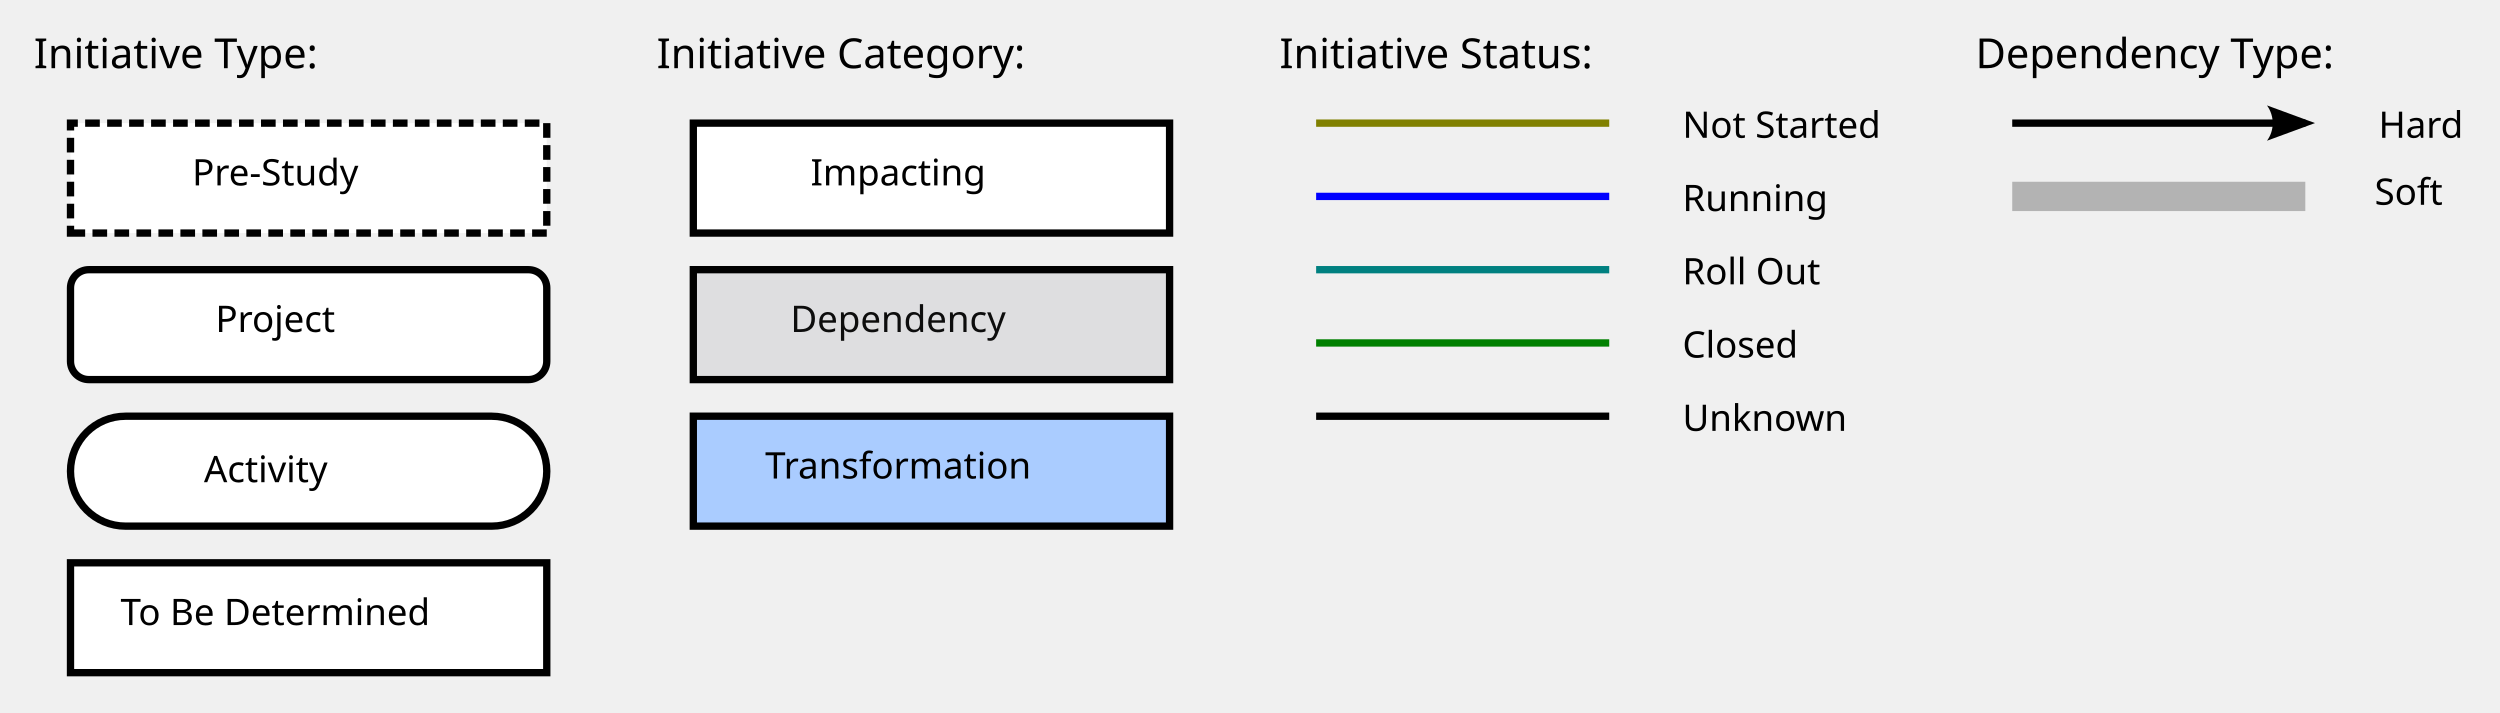
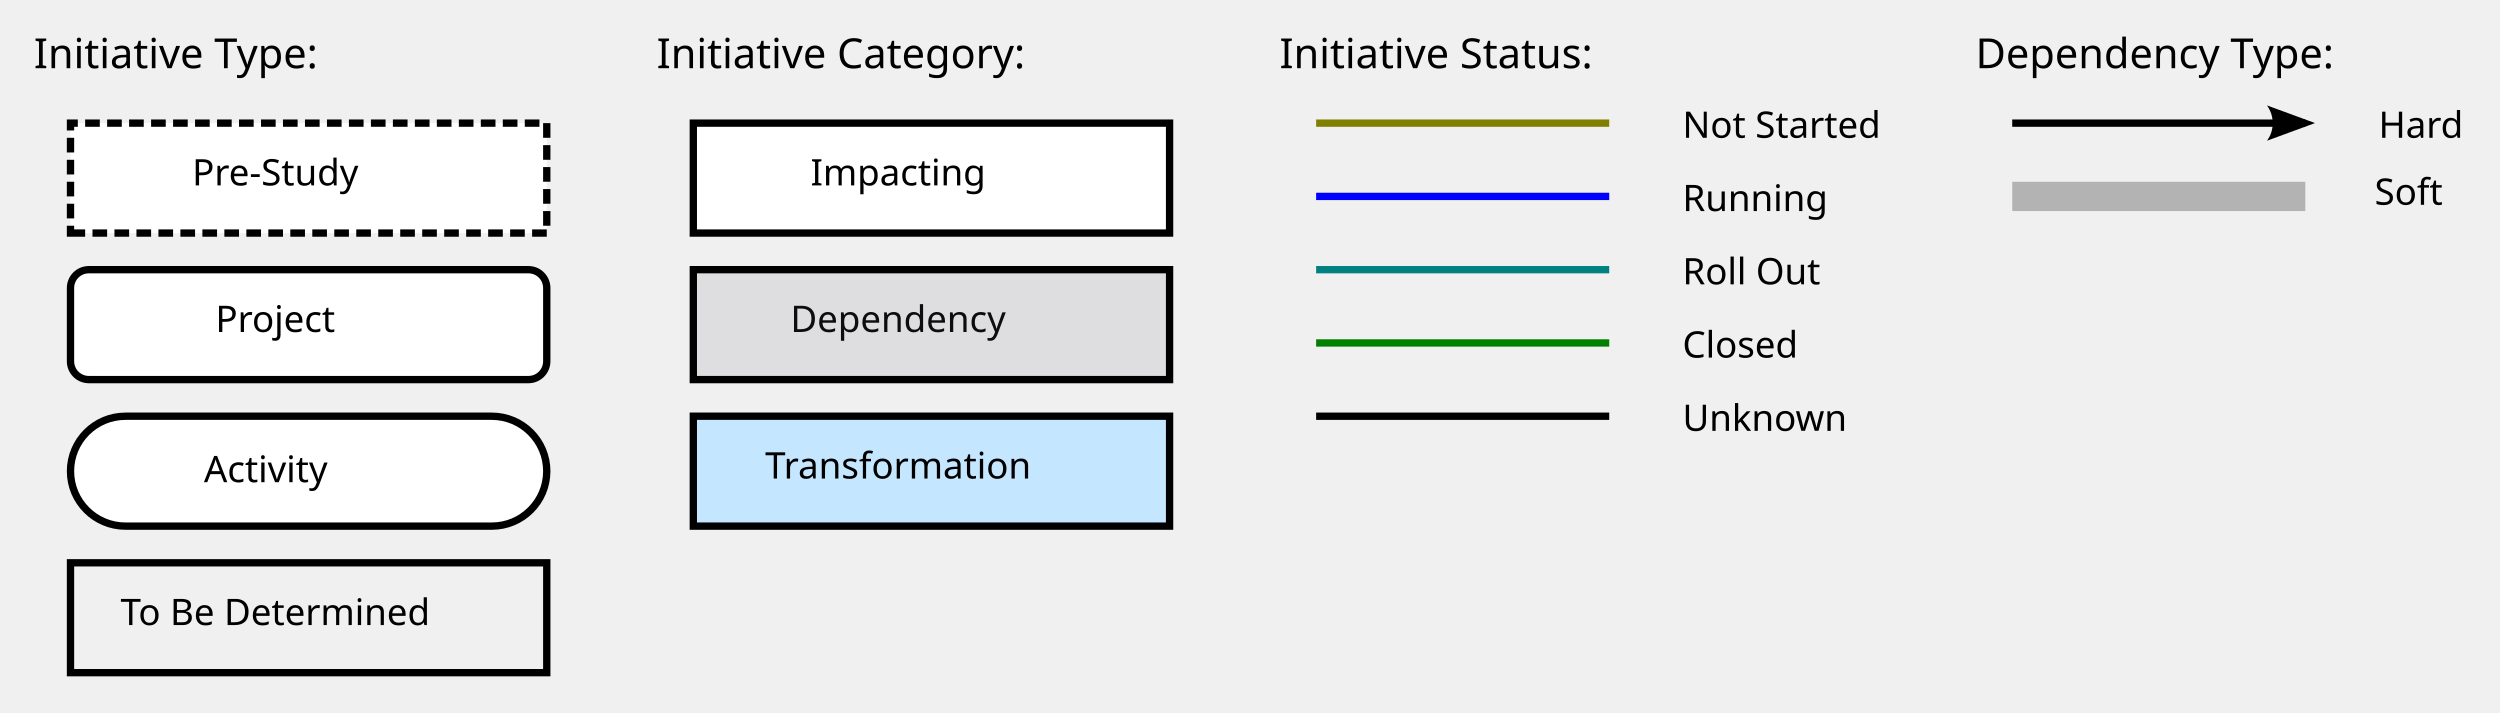
<svg xmlns="http://www.w3.org/2000/svg" width="682.382" height="194.611" id="svg3556" version="1.1">
  <defs id="defs3558">
    <marker id="Arrow2Mend" orient="auto" refX="0" refY="0" style="overflow:visible">
      <path d="M 8.719,4.034 -2.207,0.016 8.719,-4.002 c -1.745,2.372 -1.735,5.617 -6e-7,8.035 z" id="path4983" style="font-size:12px;fill-rule:evenodd;stroke-width:0.625;stroke-linejoin:round" transform="scale(-0.6,-0.6)" />
    </marker>
  </defs>
  <g id="layer1" transform="translate(-0.758138,-8.751506)">
    <text xml:space="preserve" y="27.362" x="10" style="font-size:11.333px;font-style:normal;font-variant:normal;font-weight:normal;font-stretch:normal;text-align:start;line-height:125%;letter-spacing:0px;word-spacing:0px;writing-mode:lr-tb;text-anchor:start;fill:#000000;fill-opacity:1;stroke:none;font-family:Verdana;-inkscape-font-specification:Verdana" id="text7258">
      <tspan y="27.362" x="10" id="tspan7260">Initiative Type:</tspan>
    </text>
    <text xml:space="preserve" y="27.362" x="540" style="font-size:11.333px;font-style:normal;font-variant:normal;font-weight:normal;font-stretch:normal;text-align:start;line-height:125%;letter-spacing:0px;word-spacing:0px;writing-mode:lr-tb;text-anchor:start;fill:#000000;fill-opacity:1;stroke:none;font-family:Verdana;-inkscape-font-specification:Verdana" id="text7258-7">
      <tspan y="27.362" x="540" id="tspan7260-2">Dependency Type:</tspan>
    </text>
    <g id="g3712">
      <rect height="30" id="rect3501-2-8-2-1" rx="15" ry="15" style="color:#000000;fill:#ffffff;stroke:#000000;stroke-width:2;stroke-miterlimit:4;stroke-dasharray:none;marker:none;visibility:visible;display:inline;overflow:visible;enable-background:accumulate" width="130" x="20" y="122.362" />
      <g id="g4637-7" transform="translate(-518.6012,-592.4171)">
        <text id="text3420-0" style="font-size:10px;font-style:normal;font-variant:normal;font-weight:normal;font-stretch:normal;text-align:center;line-height:125%;writing-mode:lr-tb;text-anchor:middle;fill:#000000;font-family:Verdana;-inkscape-font-specification:Verdana" x="603.601" y="732.779" xml:space="preserve">
          <tspan id="19e40840-a704-11e4-92e6-0026b9c0c021" x="603.601" y="732.779">Activity</tspan>
        </text>
      </g>
    </g>
    <g transform="translate(-518.6012,-192.417)" id="g4581-1-38">
      <rect y="274.779" x="538.601" width="130" style="color:#000000;fill:#ffffff;stroke:#000000;stroke-width:2;stroke-miterlimit:4;stroke-dasharray:none;marker:none;visibility:visible;display:inline;overflow:visible;enable-background:accumulate" ry="5" rx="5" id="rect3501-2-8-2" height="30" />
      <text xml:space="preserve" y="291.779" x="603.601" style="font-size:10px;font-style:normal;font-variant:normal;font-weight:normal;font-stretch:normal;text-align:center;line-height:125%;writing-mode:lr-tb;text-anchor:middle;fill:#000000;font-family:Verdana;-inkscape-font-specification:Verdana" id="text3040-3-5">
        <tspan y="291.779" x="603.601" id="19e40841-a704-11e4-88b7-0026b9c0c021">Project</tspan>
      </text>
    </g>
    <g transform="translate(-108.6012,-567.4171)" id="g4577-7-2">
      <path style="fill:#ffffff;stroke:#000000;stroke-width:2;stroke-linecap:butt;stroke-linejoin:miter;stroke-miterlimit:4;stroke-opacity:1;stroke-dasharray:4, 2;stroke-dashoffset:0" id="path4380-6-1-34-1-8-0" d="m 128.601,639.779 130,0 c 0,-6.667 0,-23.333 0,-30 l -130,0 c 0,6.667 0,23.333 0,30 z" />
      <text xml:space="preserve" y="626.779" x="193.601" style="font-size:10px;font-style:normal;font-variant:normal;font-weight:normal;font-stretch:normal;text-align:center;line-height:125%;writing-mode:lr-tb;text-anchor:middle;fill:#000000;font-family:Verdana;-inkscape-font-specification:Verdana" id="text3440-8-3">
        <tspan y="626.779" x="193.601" id="19e40842-a704-11e4-9d54-0026b9c0c021">Pre-Study</tspan>
      </text>
    </g>
    <path style="fill:none;stroke:#000000;stroke-width:2;stroke-linecap:butt;stroke-linejoin:miter;stroke-miterlimit:4;stroke-opacity:1;stroke-dasharray:none;marker-end:url(#Arrow2Mend)" id="path4951-32" d="m 550,42.362 80,0" />
    <path style="fill:none;stroke:#b3b3b3;stroke-width:8;stroke-linecap:butt;stroke-linejoin:miter;stroke-miterlimit:4;stroke-opacity:1;stroke-dasharray:none;stroke-dashoffset:0;marker-end:none" id="path4951-35" d="m 550,62.362 80,0" />
    <text xml:space="preserve" y="46.362" x="650" style="font-size:10px;font-style:normal;font-variant:normal;font-weight:normal;font-stretch:normal;text-align:start;line-height:125%;letter-spacing:0px;word-spacing:0px;writing-mode:lr-tb;text-anchor:start;fill:#000000;fill-opacity:1;stroke:none;font-family:Verdana;-inkscape-font-specification:Verdana" id="text7318">
      <tspan y="46.362" x="650" id="tspan7320">Hard</tspan>
    </text>
    <text xml:space="preserve" y="64.643" x="648.909" style="font-size:10px;font-style:normal;font-variant:normal;font-weight:normal;font-stretch:normal;text-align:start;line-height:125%;letter-spacing:0px;word-spacing:0px;writing-mode:lr-tb;text-anchor:start;fill:#000000;fill-opacity:1;stroke:none;font-family:Verdana;-inkscape-font-specification:Verdana" id="text7318-1">
      <tspan y="64.643" x="648.909" id="tspan7320-2">Soft</tspan>
    </text>
    <path style="fill:none;stroke:#808000;stroke-width:2;stroke-linecap:butt;stroke-linejoin:miter;stroke-miterlimit:4;stroke-opacity:1;stroke-dasharray:none;marker-end:none" id="path4951-32-0" d="m 360,42.362 80,0" />
    <text xml:space="preserve" y="46.362" x="460" style="font-size:10px;font-style:normal;font-variant:normal;font-weight:normal;font-stretch:normal;text-align:start;line-height:125%;letter-spacing:0px;word-spacing:0px;writing-mode:lr-tb;text-anchor:start;fill:#000000;fill-opacity:1;stroke:none;font-family:Verdana;-inkscape-font-specification:Verdana" id="text7318-3">
      <tspan y="46.362" x="460" id="tspan7320-4">Not Started</tspan>
    </text>
    <text xml:space="preserve" y="27.362" x="350" style="font-size:11.333px;font-style:normal;font-variant:normal;font-weight:normal;font-stretch:normal;text-align:start;line-height:125%;letter-spacing:0px;word-spacing:0px;writing-mode:lr-tb;text-anchor:start;fill:#000000;fill-opacity:1;stroke:none;font-family:Verdana;-inkscape-font-specification:Verdana" id="text7258-0">
      <tspan y="27.362" x="350" id="tspan7260-0">Initiative Status:</tspan>
    </text>
    <path style="fill:none;stroke:#0000ff;stroke-width:2;stroke-linecap:butt;stroke-linejoin:miter;stroke-miterlimit:4;stroke-opacity:1;stroke-dasharray:none;marker-end:none" id="path4951-32-0-5" d="m 360,62.362 80,0" />
    <text xml:space="preserve" y="66.362" x="460" style="font-size:10px;font-style:normal;font-variant:normal;font-weight:normal;font-stretch:normal;text-align:start;line-height:125%;letter-spacing:0px;word-spacing:0px;writing-mode:lr-tb;text-anchor:start;fill:#000000;fill-opacity:1;stroke:none;font-family:Verdana;-inkscape-font-specification:Verdana" id="text7318-3-3">
      <tspan y="66.362" x="460" id="tspan7320-4-1">Running</tspan>
    </text>
    <path style="fill:none;stroke:#008080;stroke-width:2;stroke-linecap:butt;stroke-linejoin:miter;stroke-miterlimit:4;stroke-opacity:1;stroke-dasharray:none;marker-end:none" id="path4951-32-0-0" d="m 360,82.362 80,0" />
    <text xml:space="preserve" y="86.362" x="460" style="font-size:10px;font-style:normal;font-variant:normal;font-weight:normal;font-stretch:normal;text-align:start;line-height:125%;letter-spacing:0px;word-spacing:0px;writing-mode:lr-tb;text-anchor:start;fill:#000000;fill-opacity:1;stroke:none;font-family:Verdana;-inkscape-font-specification:Verdana" id="text7318-3-6">
      <tspan y="86.362" x="460" id="tspan7320-4-7">Roll Out</tspan>
    </text>
    <path style="fill:none;stroke:#008000;stroke-width:2;stroke-linecap:butt;stroke-linejoin:miter;stroke-miterlimit:4;stroke-opacity:1;stroke-dasharray:none;marker-end:none" id="path4951-32-0-50" d="m 360,102.362 80,0" />
    <text xml:space="preserve" y="106.362" x="460" style="font-size:10px;font-style:normal;font-variant:normal;font-weight:normal;font-stretch:normal;text-align:start;line-height:125%;letter-spacing:0px;word-spacing:0px;writing-mode:lr-tb;text-anchor:start;fill:#000000;fill-opacity:1;stroke:none;font-family:Verdana;-inkscape-font-specification:Verdana" id="text7318-3-0">
      <tspan y="106.362" x="460" id="tspan7320-4-4">Closed</tspan>
    </text>
    <path style="fill:none;stroke:#000000;stroke-width:2;stroke-linecap:butt;stroke-linejoin:miter;stroke-miterlimit:4;stroke-opacity:1;stroke-dasharray:none;marker-end:none" id="path4951-32-0-54" d="m 360,122.362 80,0" />
    <text xml:space="preserve" y="126.362" x="460" style="font-size:10px;font-style:normal;font-variant:normal;font-weight:normal;font-stretch:normal;text-align:start;line-height:125%;letter-spacing:0px;word-spacing:0px;writing-mode:lr-tb;text-anchor:start;fill:#000000;fill-opacity:1;stroke:none;font-family:Verdana;-inkscape-font-specification:Verdana" id="text7318-3-9">
      <tspan y="126.362" x="460" id="tspan7320-4-5">Unknown</tspan>
    </text>
    <text xml:space="preserve" y="27.362" x="180" style="font-size:11.333px;font-style:normal;font-variant:normal;font-weight:normal;font-stretch:normal;text-align:start;line-height:125%;letter-spacing:0px;word-spacing:0px;writing-mode:lr-tb;text-anchor:start;fill:#000000;fill-opacity:1;stroke:none;font-family:Verdana;-inkscape-font-specification:Verdana" id="text7258-74">
      <tspan y="27.362" x="180" id="tspan7260-09">Initiative Category:</tspan>
    </text>
    <g transform="translate(61.3988,-567.4171)" id="g4577-7-2-4">
      <path style="fill:#ffffff;stroke:#000000;stroke-width:2;stroke-linecap:butt;stroke-linejoin:miter;stroke-miterlimit:4;stroke-opacity:1;stroke-dasharray:none;stroke-dashoffset:0" id="path4380-6-1-34-1-8-0-8" d="m 128.601,639.779 130,0 c 0,-6.667 0,-23.333 0,-30 l -130,0 c 0,6.667 0,23.333 0,30 z" />
      <text xml:space="preserve" y="626.779" x="193.601" style="font-size:10px;font-style:normal;font-variant:normal;font-weight:normal;font-stretch:normal;text-align:center;line-height:125%;writing-mode:lr-tb;text-anchor:middle;fill:#000000;font-family:Verdana;-inkscape-font-specification:Verdana" id="text3440-8-3-8">
        <tspan y="626.779" x="193.601" id="19e40842-a704-11e4-9d54-0026b9c0c021-2">Impacting</tspan>
      </text>
    </g>
    <g transform="translate(61.3988,-527.4171)" id="g4577-7-2-4-4" style="fill:#eeeeef;fill-opacity:0.941">
      <path style="fill:#dddddf;fill-opacity:0.941;stroke:#000000;stroke-width:2;stroke-linecap:butt;stroke-linejoin:miter;stroke-miterlimit:4;stroke-opacity:1;stroke-dasharray:none;stroke-dashoffset:0" id="path4380-6-1-34-1-8-0-8-5" d="m 128.601,639.779 130,0 c 0,-6.667 0,-23.333 0,-30 l -130,0 c 0,6.667 0,23.333 0,30 z" />
      <text xml:space="preserve" y="626.779" x="193.601" style="font-size:10px;font-style:normal;font-variant:normal;font-weight:normal;font-stretch:normal;text-align:center;line-height:125%;writing-mode:lr-tb;text-anchor:middle;fill:#000000;fill-opacity:0.941;font-family:Verdana;-inkscape-font-specification:Verdana" id="text3440-8-3-8-5">
        <tspan y="626.779" x="193.601" id="19e40842-a704-11e4-9d54-0026b9c0c021-2-1">Dependency</tspan>
      </text>
    </g>
    <g transform="translate(61.3988,-487.4171)" id="g4577-7-2-4-7">
-       <path style="fill:#aaccff;fill-opacity:1;stroke:#000000;stroke-width:2;stroke-linecap:butt;stroke-linejoin:miter;stroke-miterlimit:4;stroke-opacity:1;stroke-dasharray:none;stroke-dashoffset:0" id="path4380-6-1-34-1-8-0-8-1" d="m 128.601,639.779 130,0 c 0,-6.667 0,-23.333 0,-30 l -130,0 c 0,6.667 0,23.333 0,30 z" />
+       <path style="fill:#c5e6ff;fill-opacity:1;stroke:#000000;stroke-width:2;stroke-linecap:butt;stroke-linejoin:miter;stroke-miterlimit:4;stroke-opacity:1;stroke-dasharray:none;stroke-dashoffset:0" id="path4380-6-1-34-1-8-0-8-1" d="m 128.601,639.779 130,0 c 0,-6.667 0,-23.333 0,-30 l -130,0 c 0,6.667 0,23.333 0,30 z" />
      <text xml:space="preserve" y="626.779" x="193.601" style="font-size:10px;font-style:normal;font-variant:normal;font-weight:normal;font-stretch:normal;text-align:center;line-height:125%;writing-mode:lr-tb;text-anchor:middle;fill:#000000;font-family:Verdana;-inkscape-font-specification:Verdana" id="text3440-8-3-8-1">
        <tspan y="626.779" x="193.601" id="19e40842-a704-11e4-9d54-0026b9c0c021-2-5">Transformation</tspan>
      </text>
+       <rect style="fill:#0063ad;fill-opacity:0.941;stroke:none;stroke-width:2;stroke-miterlimit:4;stroke-dasharray:none;stroke-dashoffset:0" id="rect3817" width="30" height="30" x="84.242" y="213.611" transform="translate(-60.64066,496.1686)" rx="0" ry="0" />
+       <text xml:space="preserve" style="font-size:10px;font-style:normal;font-variant:normal;font-weight:normal;font-stretch:normal;text-align:center;line-height:125%;letter-spacing:0px;word-spacing:0px;writing-mode:lr-tb;text-anchor:middle;fill:#000000;fill-opacity:1;stroke:none;font-family:Sans;-inkscape-font-specification:Sans" x="38.601" y="749.779" id="text3819">
+         <tspan id="tspan3821" x="38.601" y="749.779">0,99,173</tspan>
+       </text>
+       <rect style="fill:#128ce2;fill-opacity:0.941;stroke:none" id="rect3817-1" width="30" height="30" x="83.601" y="709.779" rx="0" ry="0" />
+       <text xml:space="preserve" style="font-size:10px;font-style:normal;font-variant:normal;font-weight:normal;font-stretch:normal;text-align:center;line-height:125%;letter-spacing:0px;word-spacing:0px;writing-mode:lr-tb;text-anchor:middle;fill:#000000;fill-opacity:1;stroke:none;font-family:Sans;-inkscape-font-specification:Sans" x="98.601" y="749.779" id="text3819-7">
+         <tspan id="tspan3821-4" x="98.601" y="749.779">18,140,226</tspan>
+       </text>
+       <rect style="fill:#c5e6ff;fill-opacity:0.941;stroke:none" id="rect3817-0" width="30" height="30" x="143.601" y="709.779" rx="0" ry="0" />
+       <text xml:space="preserve" style="font-size:10px;font-style:normal;font-variant:normal;font-weight:normal;font-stretch:normal;text-align:center;line-height:125%;letter-spacing:0px;word-spacing:0px;writing-mode:lr-tb;text-anchor:middle;fill:#000000;fill-opacity:1;stroke:none;font-family:Sans;-inkscape-font-specification:Sans" x="158.601" y="749.779" id="text3819-9">
+         <tspan id="tspan3821-48" x="158.601" y="749.779">197,230,255</tspan>
+       </text>
+       <text xml:space="preserve" style="font-size:10px;font-style:normal;font-variant:normal;font-weight:normal;font-stretch:normal;text-align:center;line-height:125%;letter-spacing:0px;word-spacing:0px;writing-mode:lr-tb;text-anchor:middle;fill:#000000;fill-opacity:1;stroke:none;font-family:Sans;-inkscape-font-specification:Sans" x="38.601" y="759.779" id="text3819-8">
+         <tspan id="tspan3821-2" x="38.601" y="759.779">#0063AD</tspan>
+       </text>
+       <text xml:space="preserve" style="font-size:10px;font-style:normal;font-variant:normal;font-weight:normal;font-stretch:normal;text-align:center;line-height:125%;letter-spacing:0px;word-spacing:0px;writing-mode:lr-tb;text-anchor:middle;fill:#000000;fill-opacity:1;stroke:none;font-family:Sans;-inkscape-font-specification:Sans" x="98.601" y="759.779" id="text3819-8-4">
+         <tspan id="tspan3821-2-5" x="98.601" y="759.779">#128CE2</tspan>
+       </text>
+       <text xml:space="preserve" style="font-size:10px;font-style:normal;font-variant:normal;font-weight:normal;font-stretch:normal;text-align:center;line-height:125%;letter-spacing:0px;word-spacing:0px;writing-mode:lr-tb;text-anchor:middle;fill:#000000;fill-opacity:1;stroke:none;font-family:Sans;-inkscape-font-specification:Sans" x="158.601" y="759.779" id="text3819-8-5">
+         <tspan id="tspan3821-2-1" x="158.601" y="759.779">#C5E6FF</tspan>
+       </text>
    </g>
    <g transform="translate(-108.6012,-447.4171)" id="g4577-7-2-4-2">
-       <path style="fill:#ffffff;stroke:#000000;stroke-width:2;stroke-linecap:butt;stroke-linejoin:miter;stroke-miterlimit:4;stroke-opacity:1;stroke-dasharray:none;stroke-dashoffset:0" id="path4380-6-1-34-1-8-0-8-7" d="m 128.601,639.779 130,0 c 0,-6.667 0,-23.333 0,-30 l -130,0 c 0,6.667 0,23.333 0,30 z" />
+       <path style="fill:#eeffaa;stroke:#000000;stroke-width:2;stroke-linecap:butt;stroke-linejoin:miter;stroke-miterlimit:4;stroke-opacity:1;stroke-dasharray:none;stroke-dashoffset:0;fill-opacity:0" id="path4380-6-1-34-1-8-0-8-7" d="m 128.601,639.779 130,0 c 0,-6.667 0,-23.333 0,-30 l -130,0 c 0,6.667 0,23.333 0,30 z" />
      <text xml:space="preserve" y="626.779" x="193.601" style="font-size:10px;font-style:normal;font-variant:normal;font-weight:normal;font-stretch:normal;text-align:center;line-height:125%;writing-mode:lr-tb;text-anchor:middle;fill:#000000;font-family:Verdana;-inkscape-font-specification:Verdana" id="text3440-8-3-8-6">
        <tspan y="626.779" x="193.601" id="19e40842-a704-11e4-9d54-0026b9c0c021-2-14">To Be Determined</tspan>
      </text>
    </g>
  </g>
</svg>
